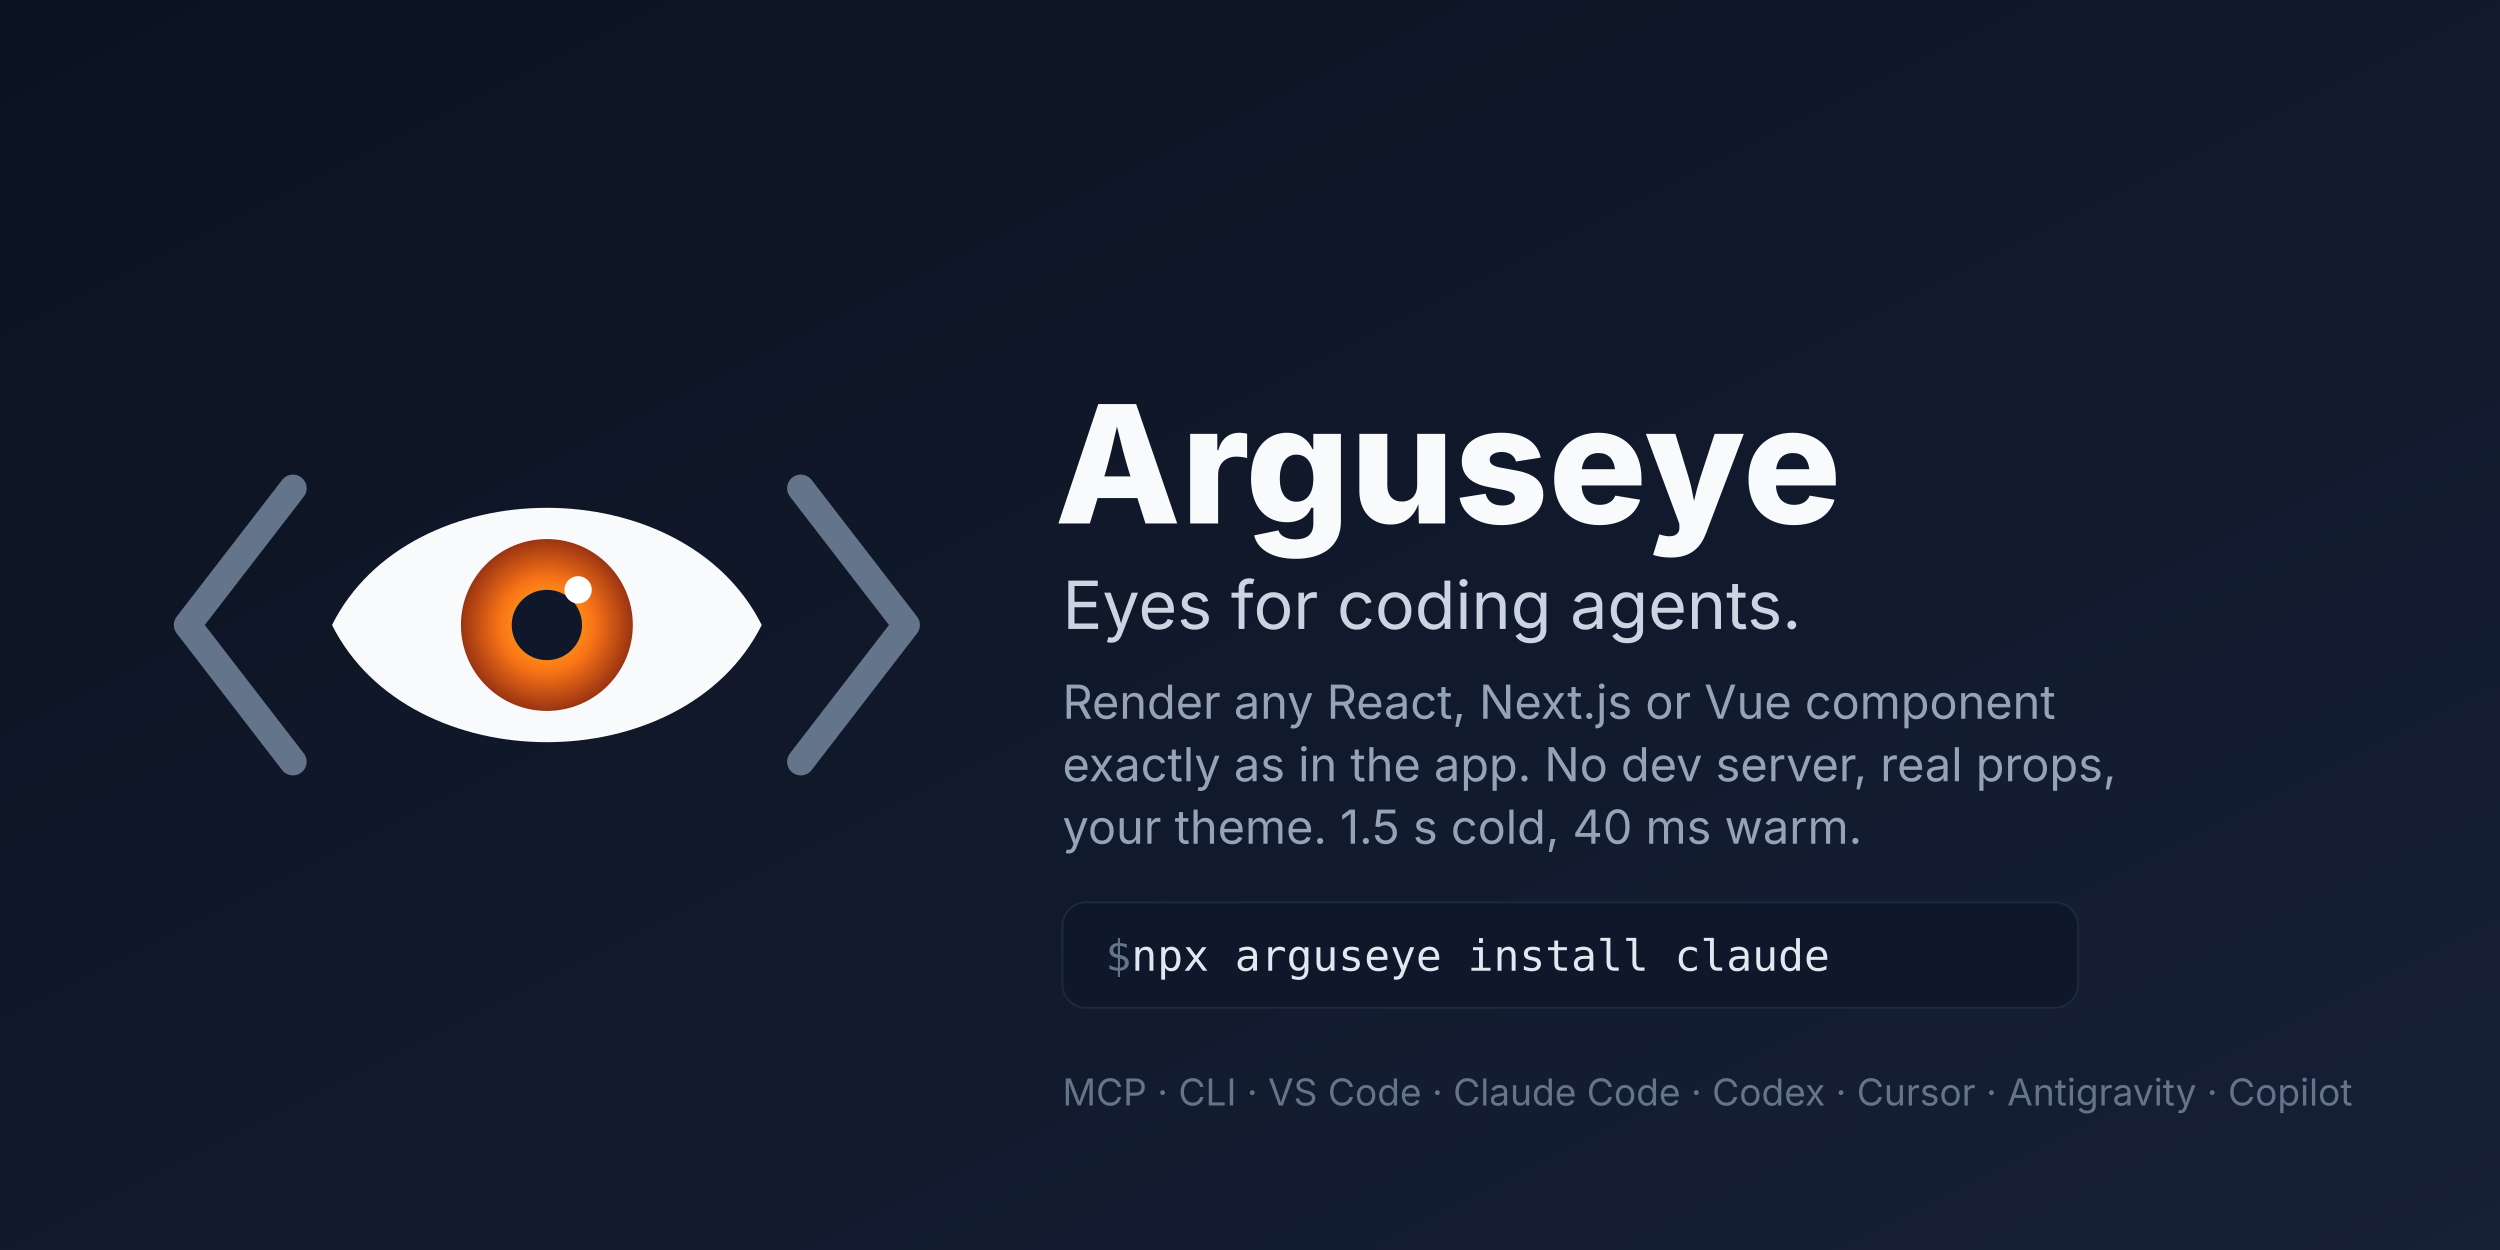
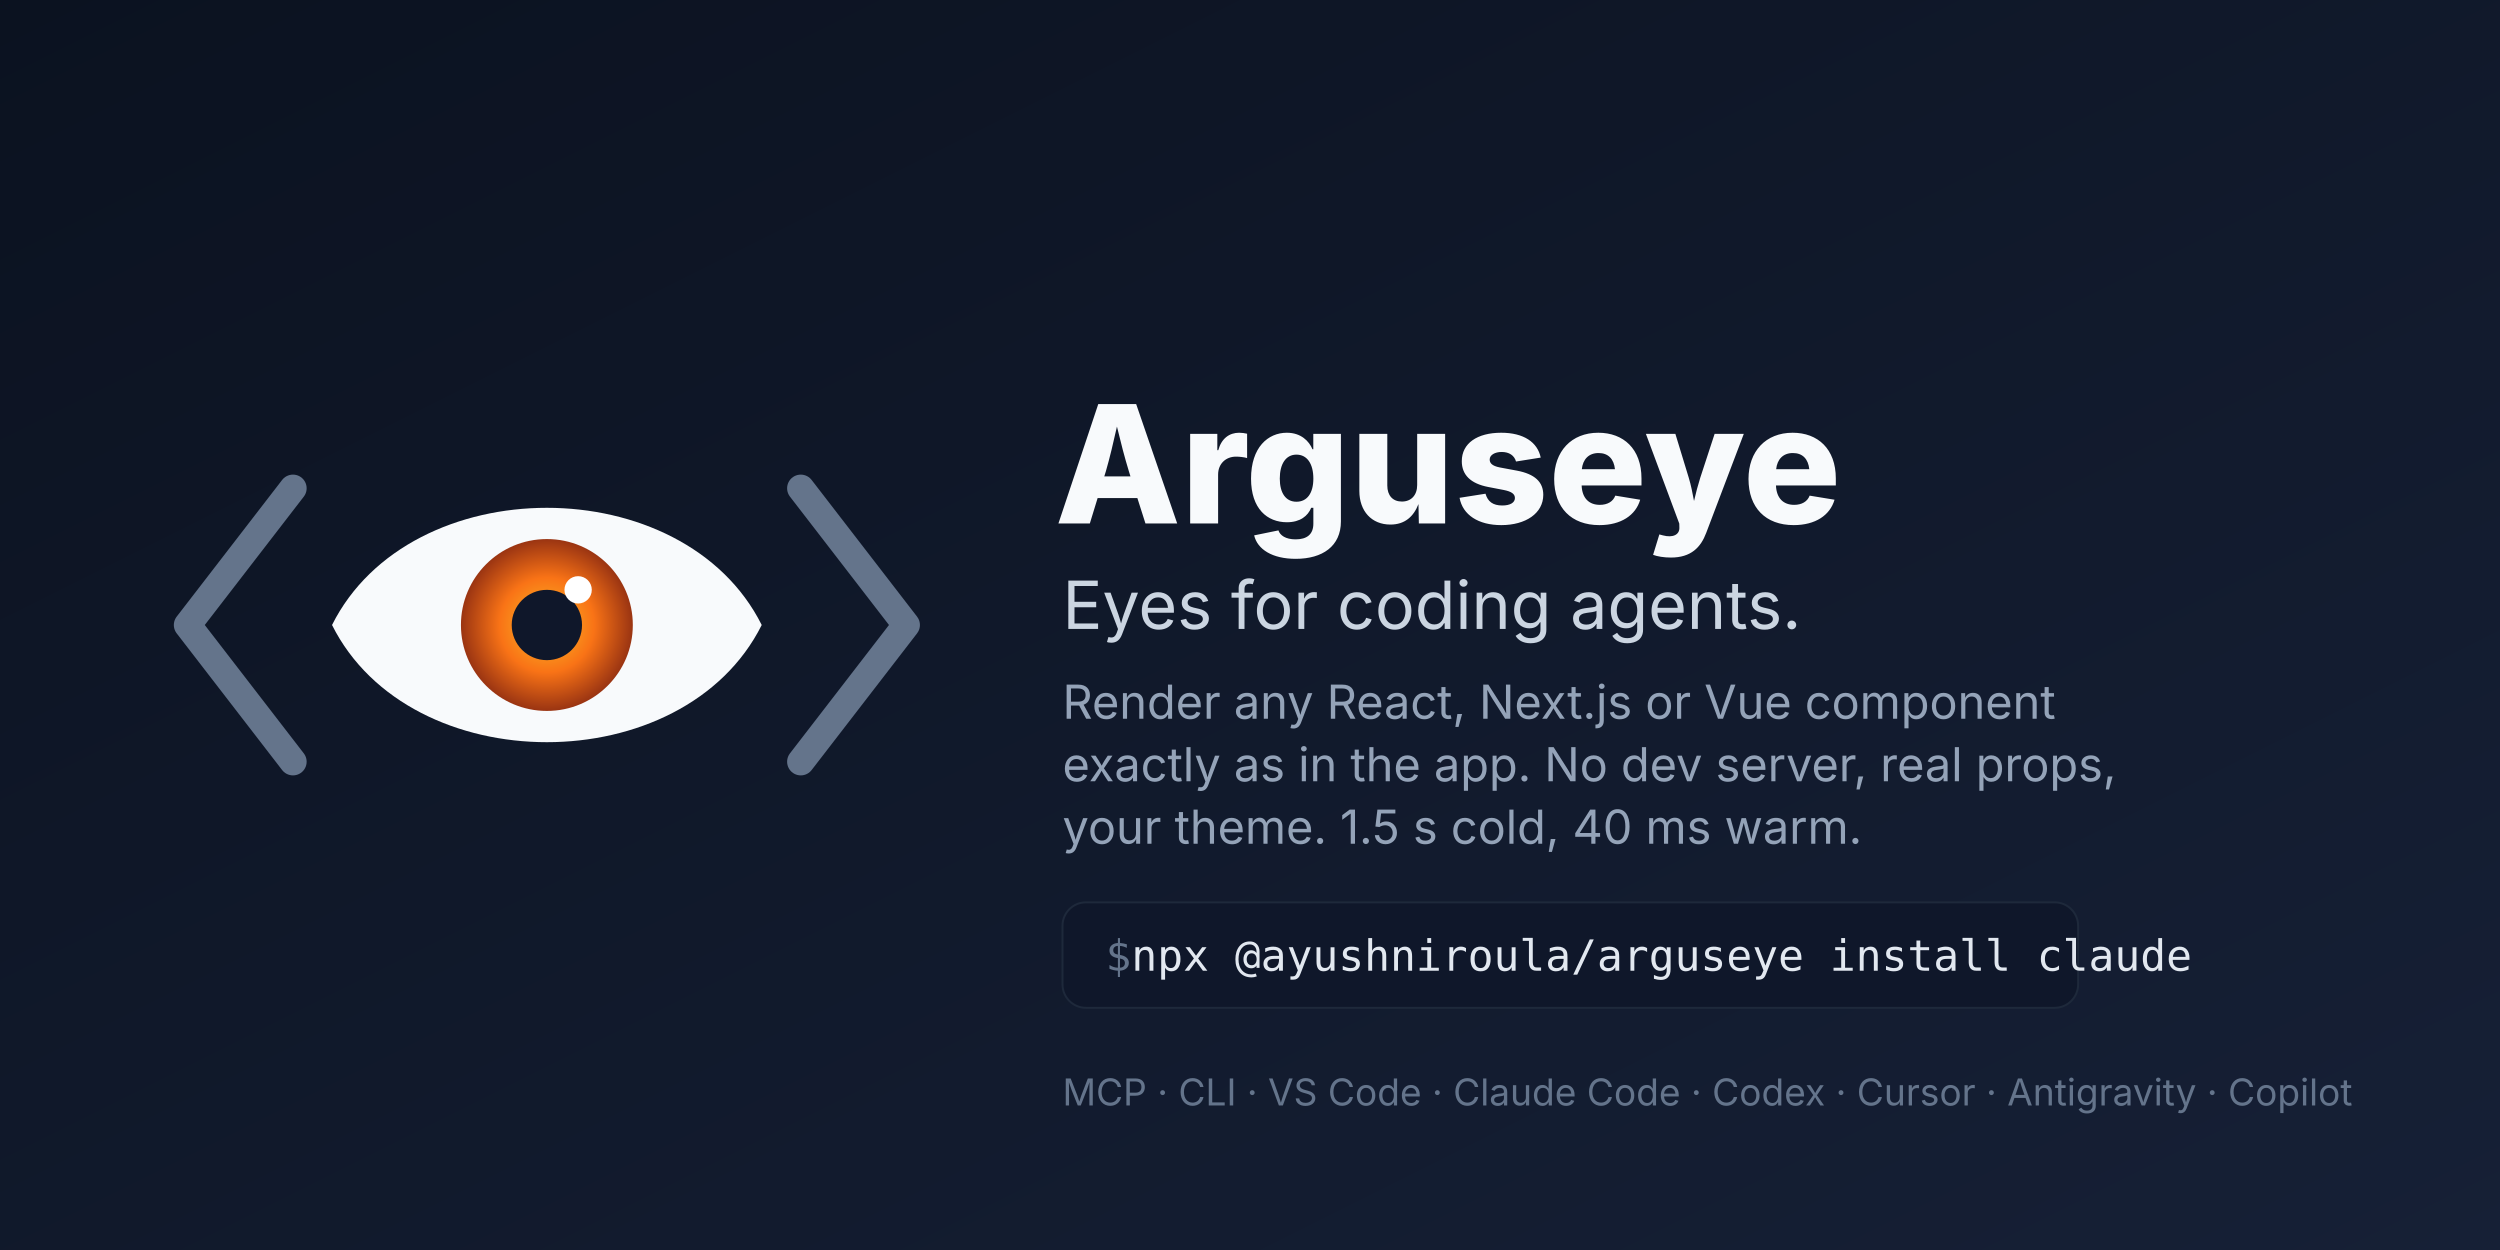
<svg xmlns="http://www.w3.org/2000/svg" viewBox="0 0 1280 640" width="1280" height="640" font-family="system-ui, -apple-system, Segoe UI, sans-serif">
  <defs>
    <linearGradient id="bg" x1="0" y1="0" x2="1" y2="1">
      <stop offset="0" stop-color="#0b1220" />
      <stop offset="1" stop-color="#162036" />
    </linearGradient>
    <radialGradient id="iris" cx="0.5" cy="0.5" r="0.5">
      <stop offset="0" stop-color="#fbbf24" />
      <stop offset="0.55" stop-color="#f97316" />
      <stop offset="1" stop-color="#9a3412" />
    </radialGradient>
  </defs>
  <rect width="1280" height="640" fill="url(#bg)" />
  <path d="M150 250 L96 320 L150 390" fill="none" stroke="#64748b" stroke-width="14" stroke-linecap="round" stroke-linejoin="round" />
  <path d="M410 250 L464 320 L410 390" fill="none" stroke="#64748b" stroke-width="14" stroke-linecap="round" stroke-linejoin="round" />
  <path d="M170 320 C210 240 350 240 390 320 C350 400 210 400 170 320 Z" fill="#f8fafc" />
  <circle cx="280" cy="320" r="44" fill="url(#iris)" />
  <circle cx="280" cy="320" r="18" fill="#0f172a" />
  <circle cx="296" cy="302" r="7" fill="#fff" />
  <text x="540" y="268" font-size="84" font-weight="800" fill="#f8fafc">Arguseye</text>
  <text x="544" y="322" font-size="34" fill="#cbd5e1">Eyes for coding agents.</text>
  <text x="544" y="368" font-size="24" fill="#94a3b8">Render any React, Next.js or Vue component</text>
  <text x="544" y="400" font-size="24" fill="#94a3b8">exactly as in the app. No dev server, real props,</text>
  <text x="544" y="432" font-size="24" fill="#94a3b8">your theme. 1.5 s cold, 40 ms warm.</text>
  <rect x="544" y="462" width="520" height="54" rx="12" fill="#0f172a" stroke="#1e293b" />
  <text x="566" y="497" font-family="ui-monospace, Menlo, Consolas, monospace" font-size="22" fill="#e2e8f0">
-     <tspan fill="#64748b">$ </tspan>npx arguseye install claude</text>
+     <tspan fill="#64748b">$ </tspan>npx @ayushniroula/arguseye install claude</text>
  <text x="544" y="566" font-size="19" fill="#64748b">MCP · CLI · VS Code · Claude Code · Codex · Cursor · Antigravity · Copilot</text>
</svg>
